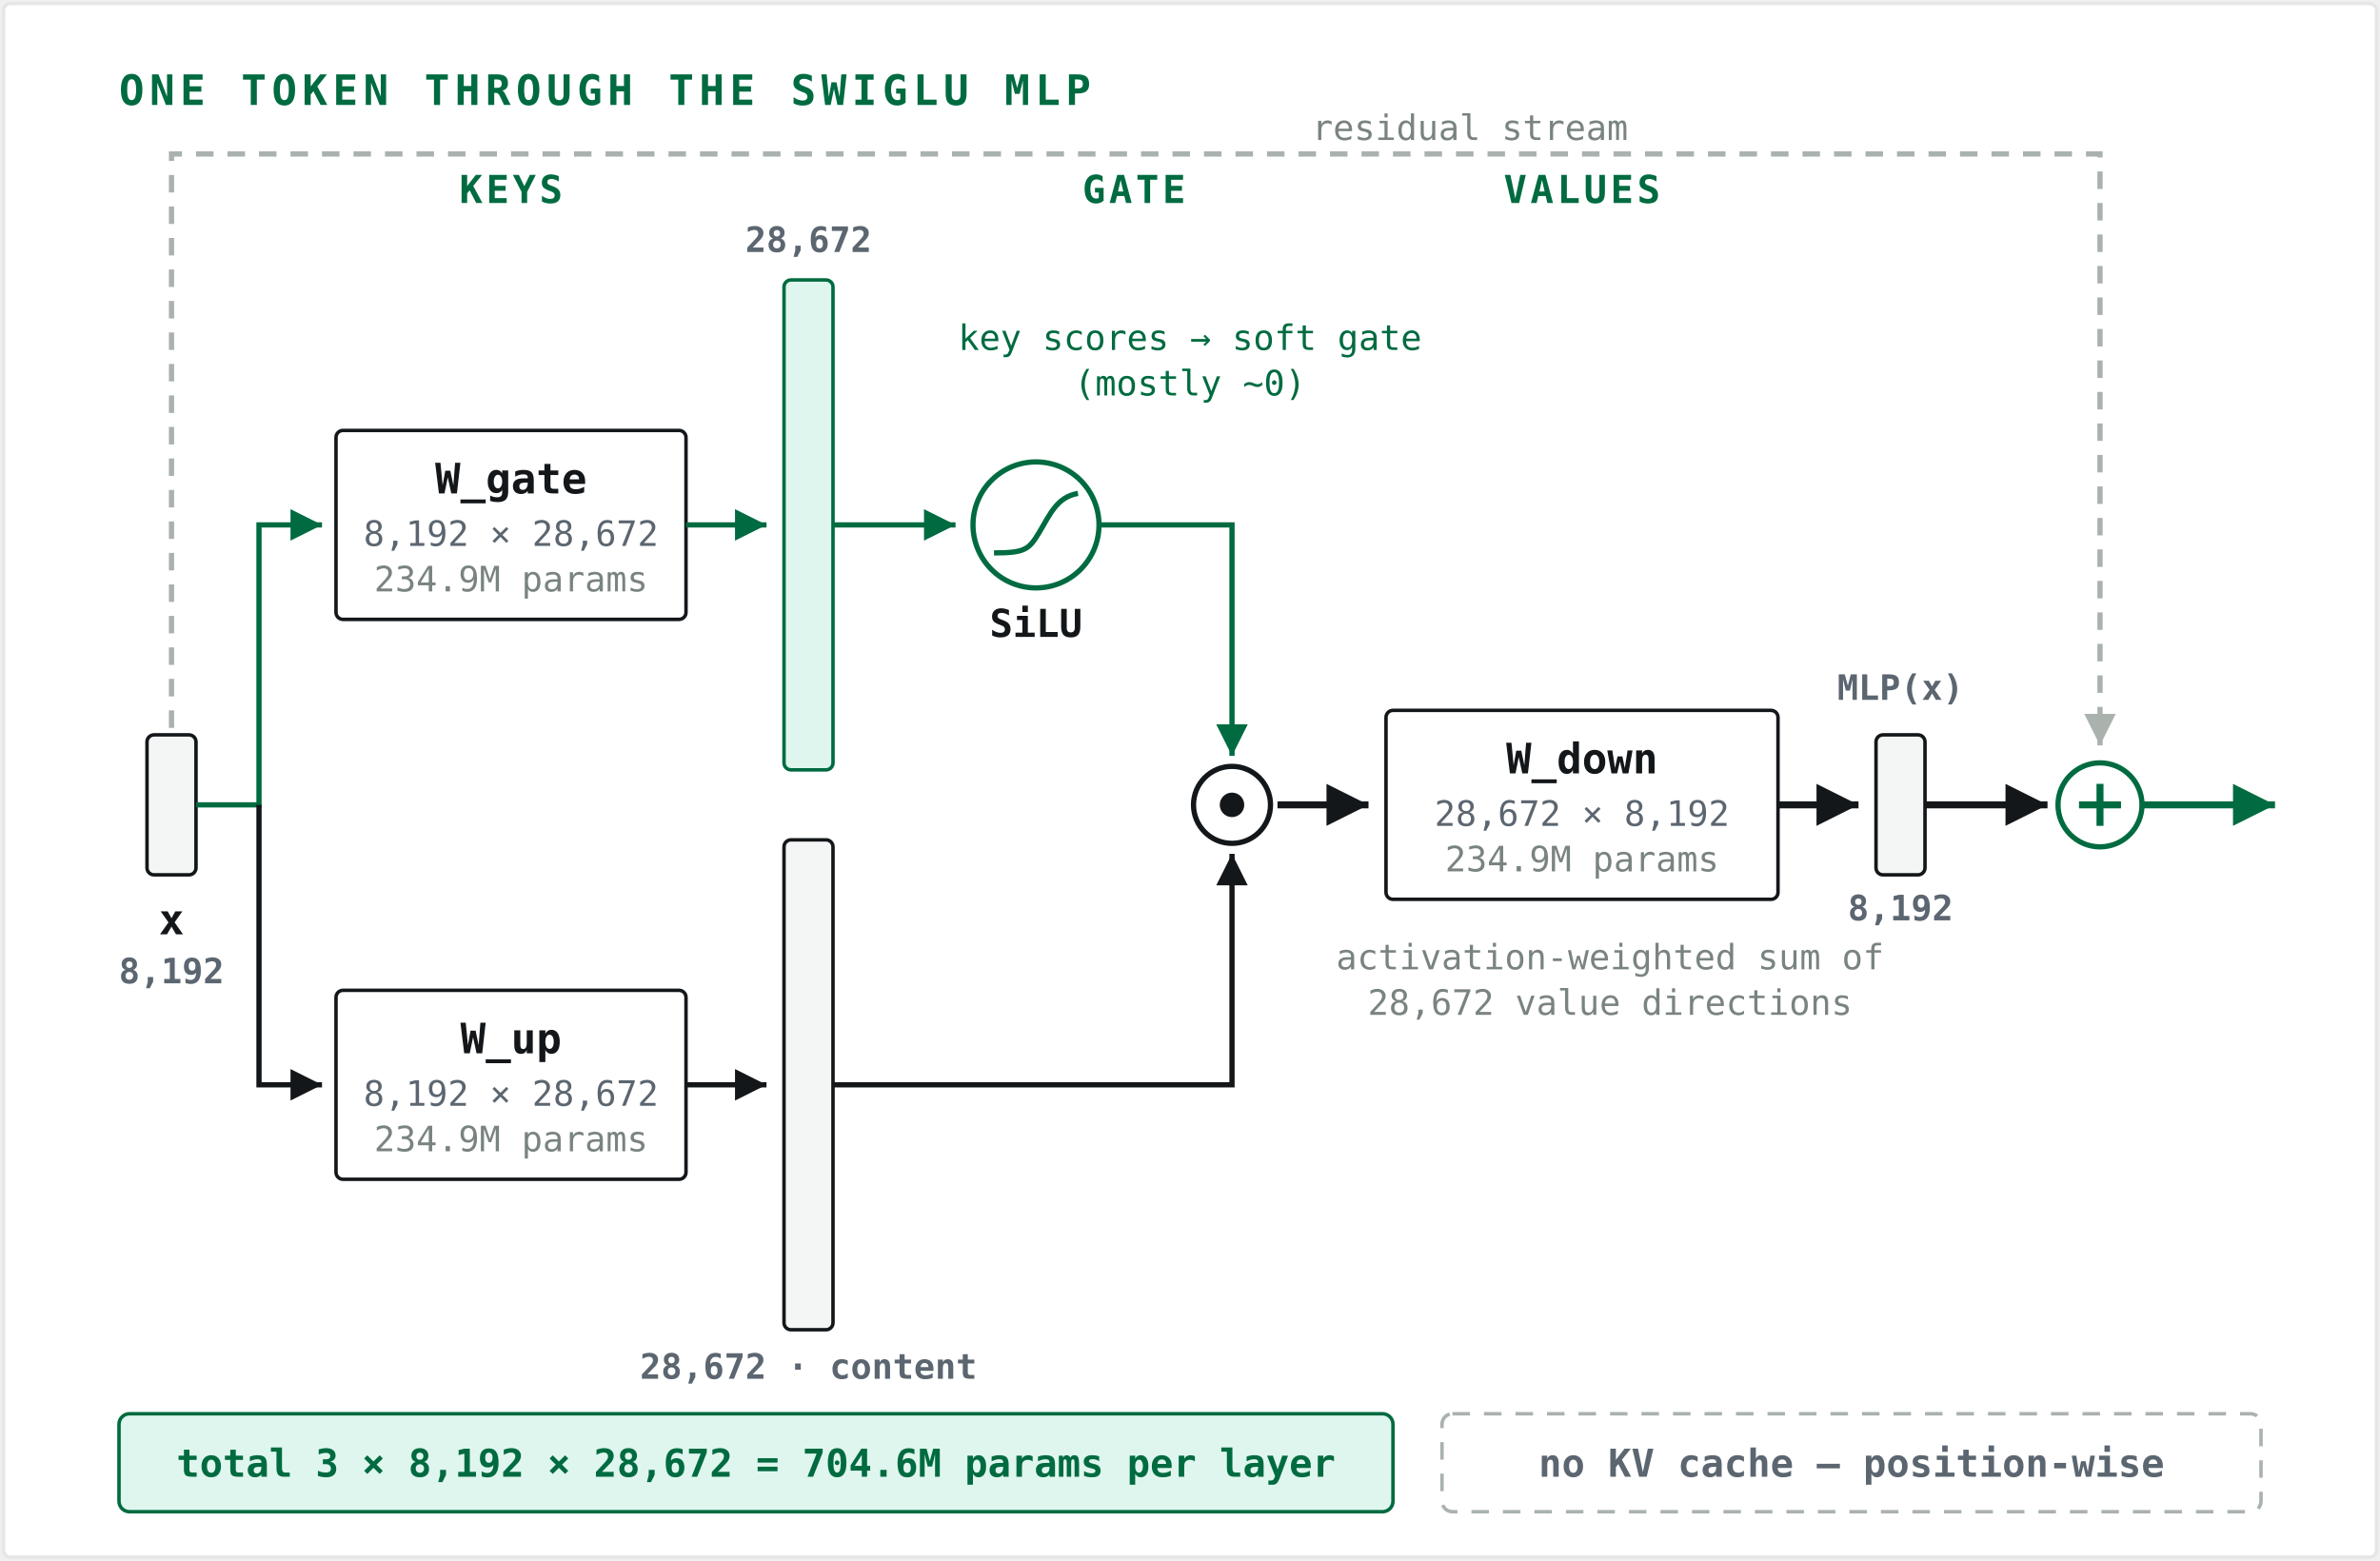
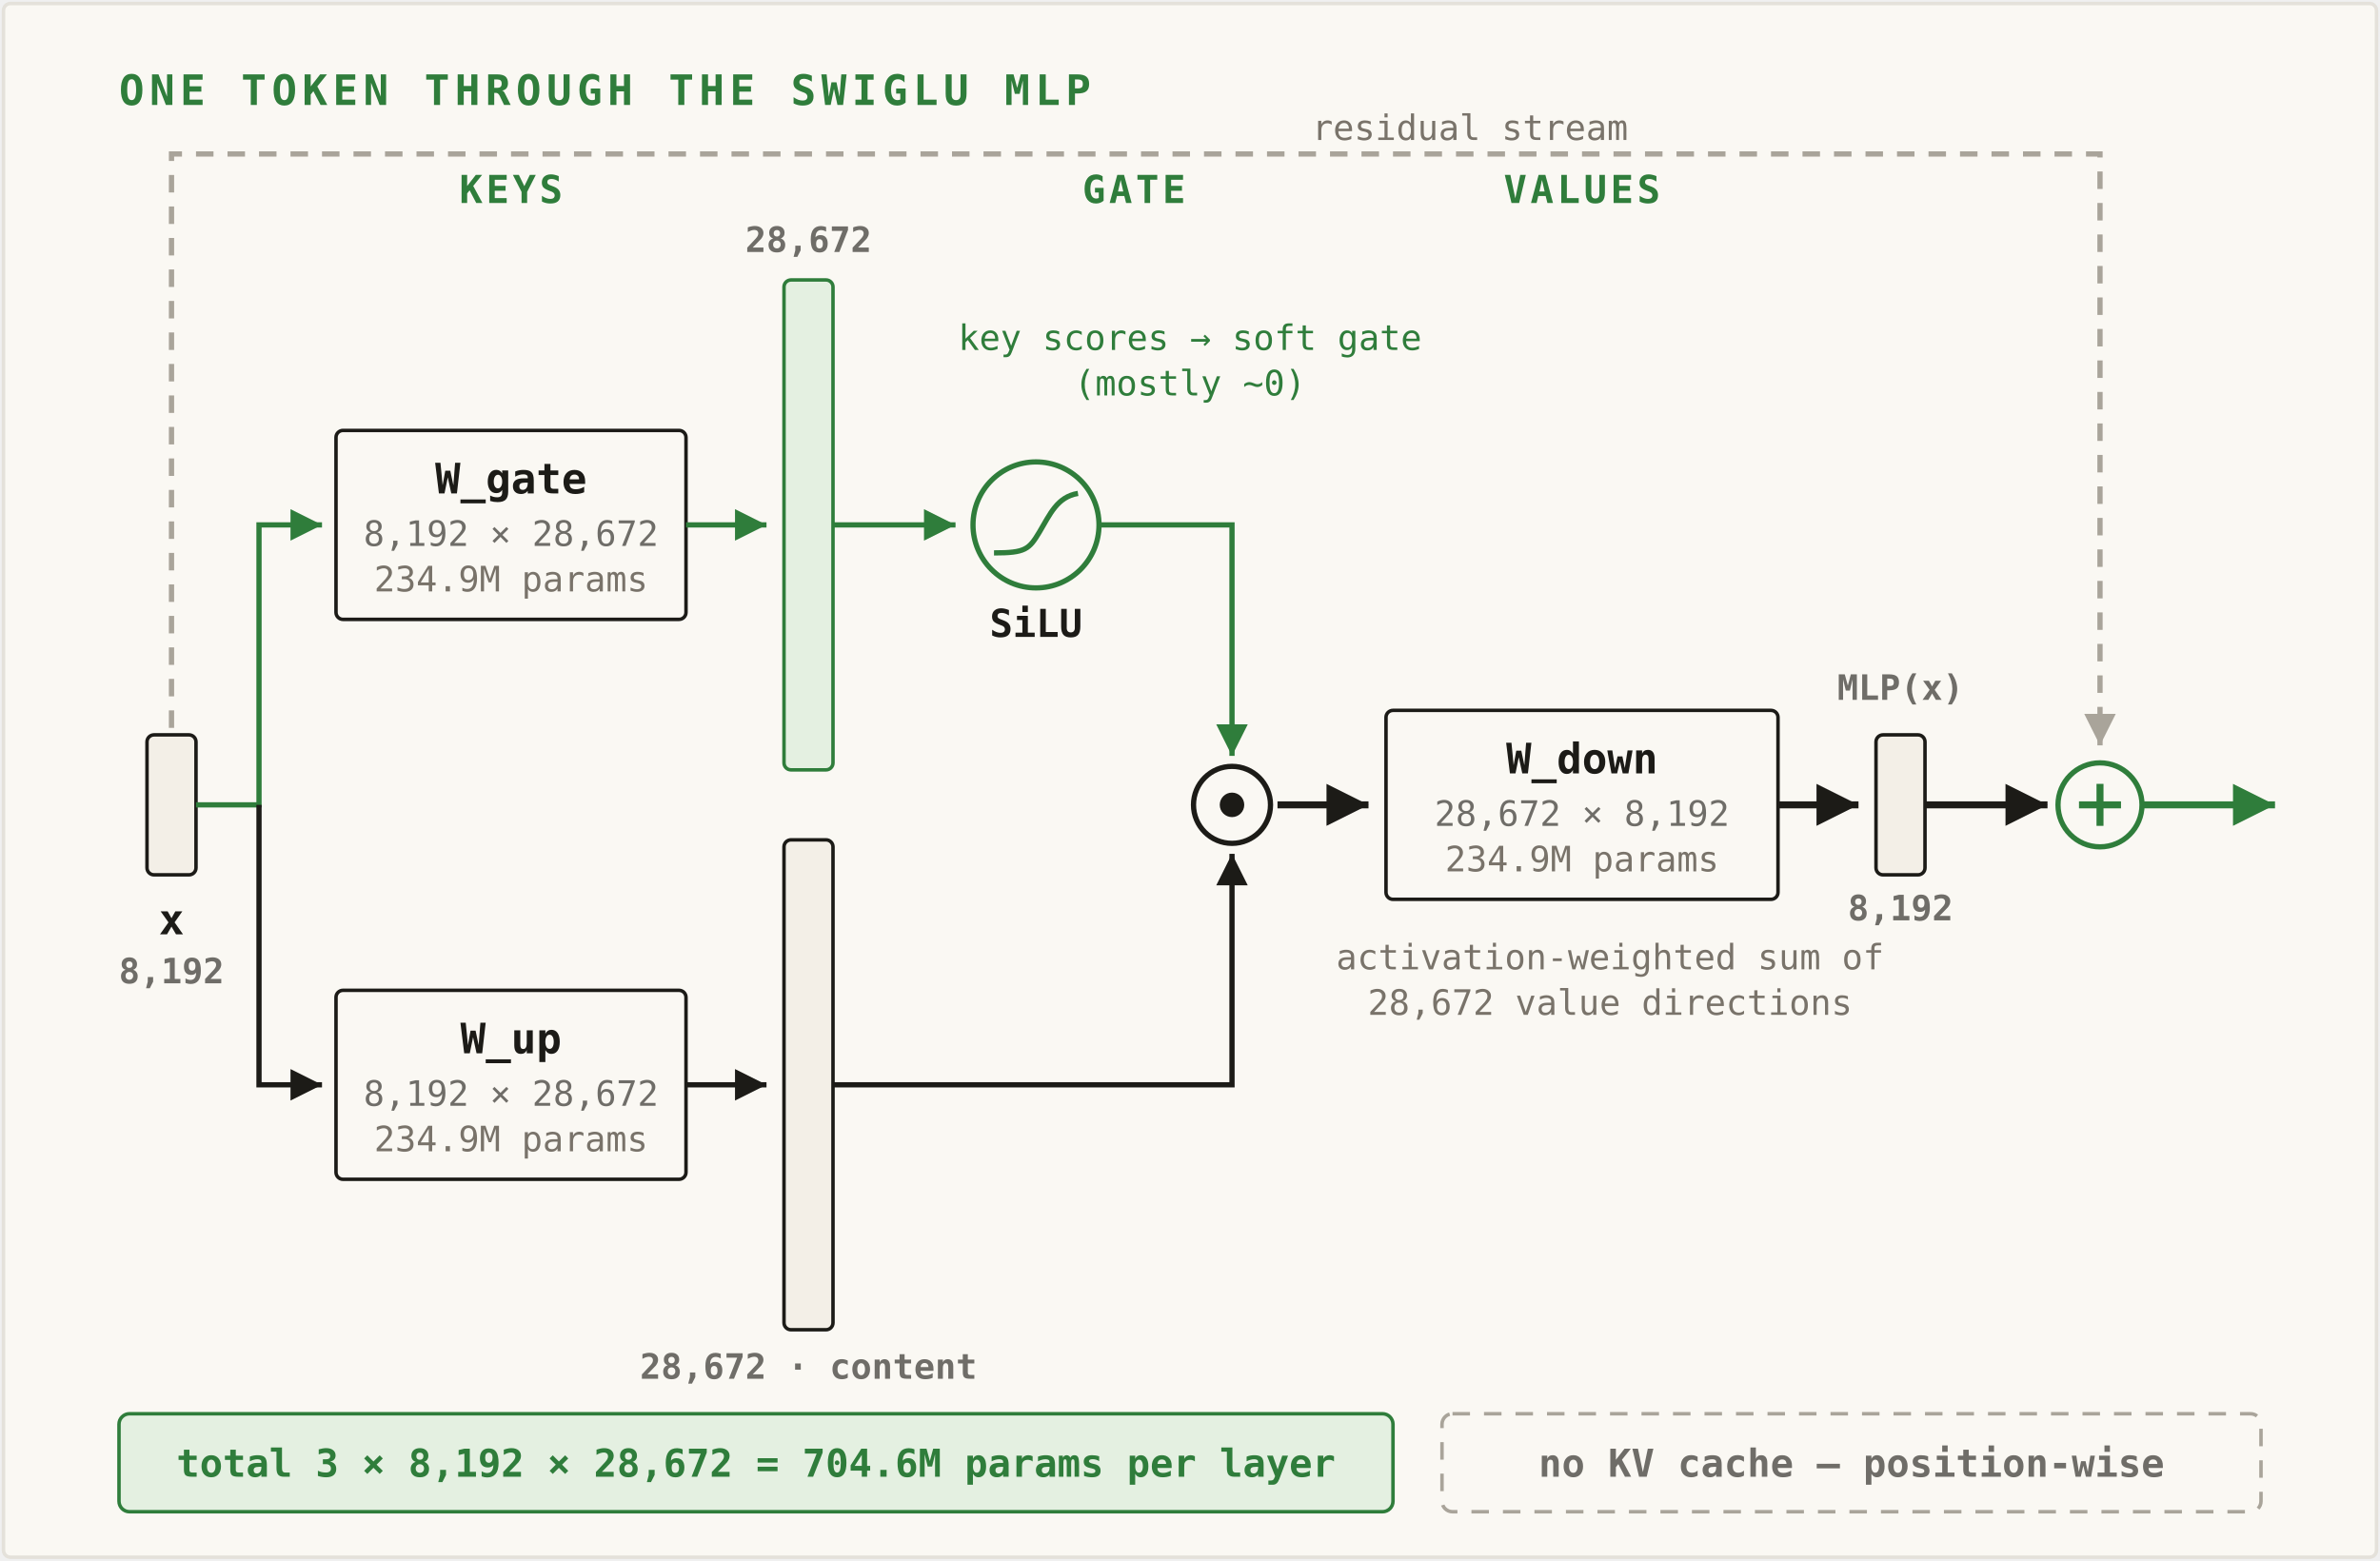
<svg xmlns="http://www.w3.org/2000/svg" viewBox="0 0 680 446" role="img" aria-label="SwiGLU dataflow for one token through Llama 2 70B's MLP block, drawn left to right. A thin input vector x, 8,192 wide, splits into two parallel paths. The top gate path multiplies by W_gate, an 8,192 by 28,672 matrix holding 234.9 million parameters, producing a 28,672-wide vector; a SiLU node squashes those key scores into a soft open-or-closed gate, mostly near zero. The bottom path multiplies the same x by W_up — same shape, another 234.9 million parameters — producing a second 28,672-wide vector carrying the content. The two meet at an elementwise multiply: the gate path decides how much, the content path decides what. The gated vector passes through W_down, 28,672 by 8,192, which writes back an activation-weighted sum of its 28,672 value directions, yielding an 8,192-wide output added to the residual stream at a plus node. The intermediate vectors are drawn about 3.5 times wider than the input, matching the dimensions. Footer badges total the block — three 8,192 by 28,672 matrices, 704.6 million parameters per layer — and note there is no KV cache: the block is position-wise.">
  <style>
-     .bg    { fill:#ffffff; stroke:#e6e6e6; }
-     .ey    { font:600 12px 'JetBrains Mono',ui-monospace,monospace; letter-spacing:1.5px; fill:#006b40; }
-     .stg   { font:600 11px 'JetBrains Mono',ui-monospace,monospace; letter-spacing:1px; fill:#006b40; }
-     .vec   { fill:#f4f6f5; stroke:#14171a; }
-     .vecg  { fill:#dff6ee; stroke:#006b40; }
-     .vlab  { font:600 10px 'JetBrains Mono',ui-monospace,monospace; fill:#5c6670; }
-     .vname { font:700 12px 'JetBrains Mono',ui-monospace,monospace; fill:#14171a; }
-     .mat   { fill:#ffffff; stroke:#14171a; }
-     .mattx { font:600 12px 'JetBrains Mono',ui-monospace,monospace; fill:#14171a; }
-     .matst { font:400 10px 'JetBrains Mono',ui-monospace,monospace; fill:#5c6670; }
-     .matp  { font:400 10px 'JetBrains Mono',ui-monospace,monospace; fill:#7a847f; }
-     .ann   { font:400 10px 'JetBrains Mono',ui-monospace,monospace; fill:#7a847f; }
-     .anng  { font:400 10px 'JetBrains Mono',ui-monospace,monospace; fill:#006b40; }
-     .nlab  { font:600 11px 'JetBrains Mono',ui-monospace,monospace; fill:#14171a; }
-     .arr   { stroke:#006b40; stroke-width:1.5; fill:none; }
-     .arrk  { stroke:#14171a; stroke-width:1.5; fill:none; }
-     .arrm  { stroke:#14171a; stroke-width:2; fill:none; }
-     .arrx  { stroke:#006b40; stroke-width:2; fill:none; }
-     .res   { stroke:#aab2ae; stroke-width:1.5; fill:none; stroke-dasharray:5 4; }
-     .node  { fill:#ffffff; stroke:#14171a; stroke-width:1.5; }
-     .nodeg { fill:#ffffff; stroke:#006b40; stroke-width:1.5; }
-     .curve { stroke:#006b40; stroke-width:1.5; fill:none; }
-     .bdg   { fill:#dff6ee; stroke:#006b40; }
-     .bdgtx { font:600 11px 'JetBrains Mono',ui-monospace,monospace; fill:#006b40; }
-     .bdgd  { fill:#ffffff; stroke:#aab2ae; stroke-dasharray:5 4; }
-     .bdgdtx{ font:600 11px 'JetBrains Mono',ui-monospace,monospace; fill:#5c6670; }
+     .bg    { fill:#faf8f3; stroke:#e4e1da; }
+     .ey    { font:600 12px 'JetBrains Mono',ui-monospace,monospace; letter-spacing:1.5px; fill:#2f7d3b; }
+     .stg   { font:600 11px 'JetBrains Mono',ui-monospace,monospace; letter-spacing:1px; fill:#2f7d3b; }
+     .vec   { fill:#f3efe7; stroke:#1c1b17; }
+     .vecg  { fill:#e4f0e1; stroke:#2f7d3b; }
+     .vlab  { font:600 10px 'JetBrains Mono',ui-monospace,monospace; fill:#6f6d68; }
+     .vname { font:700 12px 'JetBrains Mono',ui-monospace,monospace; fill:#1c1b17; }
+     .mat   { fill:#faf8f3; stroke:#1c1b17; }
+     .mattx { font:600 12px 'JetBrains Mono',ui-monospace,monospace; fill:#1c1b17; }
+     .matst { font:400 10px 'JetBrains Mono',ui-monospace,monospace; fill:#6f6d68; }
+     .matp  { font:400 10px 'JetBrains Mono',ui-monospace,monospace; fill:#79736a; }
+     .ann   { font:400 10px 'JetBrains Mono',ui-monospace,monospace; fill:#79736a; }
+     .anng  { font:400 10px 'JetBrains Mono',ui-monospace,monospace; fill:#2f7d3b; }
+     .nlab  { font:600 11px 'JetBrains Mono',ui-monospace,monospace; fill:#1c1b17; }
+     .arr   { stroke:#2f7d3b; stroke-width:1.5; fill:none; }
+     .arrk  { stroke:#1c1b17; stroke-width:1.5; fill:none; }
+     .arrm  { stroke:#1c1b17; stroke-width:2; fill:none; }
+     .arrx  { stroke:#2f7d3b; stroke-width:2; fill:none; }
+     .res   { stroke:#a9a49a; stroke-width:1.5; fill:none; stroke-dasharray:5 4; }
+     .node  { fill:#faf8f3; stroke:#1c1b17; stroke-width:1.5; }
+     .nodeg { fill:#faf8f3; stroke:#2f7d3b; stroke-width:1.5; }
+     .curve { stroke:#2f7d3b; stroke-width:1.5; fill:none; }
+     .bdg   { fill:#e4f0e1; stroke:#2f7d3b; }
+     .bdgtx { font:600 11px 'JetBrains Mono',ui-monospace,monospace; fill:#2f7d3b; }
+     .bdgd  { fill:#faf8f3; stroke:#a9a49a; stroke-dasharray:5 4; }
+     .bdgdtx{ font:600 11px 'JetBrains Mono',ui-monospace,monospace; fill:#6f6d68; }
  </style>
  <defs>
    <marker id="ag" markerWidth="8" markerHeight="8" refX="6" refY="3" orient="auto">
-       <path d="M0,0 L6,3 L0,6 Z" fill="#006b40" />
+       <path d="M0,0 L6,3 L0,6 Z" fill="#2f7d3b" />
    </marker>
    <marker id="ak" markerWidth="8" markerHeight="8" refX="6" refY="3" orient="auto">
-       <path d="M0,0 L6,3 L0,6 Z" fill="#14171a" />
+       <path d="M0,0 L6,3 L0,6 Z" fill="#1c1b17" />
    </marker>
    <marker id="agr" markerWidth="8" markerHeight="8" refX="6" refY="3" orient="auto">
-       <path d="M0,0 L6,3 L0,6 Z" fill="#aab2ae" />
+       <path d="M0,0 L6,3 L0,6 Z" fill="#a9a49a" />
    </marker>
  </defs>
  <rect class="bg" x="1" y="1" width="678" height="444" rx="2" />
  <text class="ey" x="34" y="30">ONE TOKEN THROUGH THE SWIGLU MLP</text>
  <text class="stg" x="146" y="58" text-anchor="middle">KEYS</text>
  <text class="stg" x="324" y="58" text-anchor="middle">GATE</text>
  <text class="stg" x="452" y="58" text-anchor="middle">VALUES</text>
  <path class="res" d="M49,208 L49,44 L600,44 L600,213" marker-end="url(#agr)" />
  <text class="ann" x="420" y="40" text-anchor="middle">residual stream</text>
  <rect class="vec" x="42" y="210" width="14" height="40" rx="2" />
  <text class="vname" x="49" y="267" text-anchor="middle">x</text>
  <text class="vlab" x="49" y="281" text-anchor="middle">8,192</text>
  <path class="arr" d="M56,230 L74,230 L74,150 L92,150" marker-end="url(#ag)" />
  <path class="arrk" d="M74,230 L74,310 L92,310" marker-end="url(#ak)" />
  <rect class="mat" x="96" y="123" width="100" height="54" rx="2" />
  <text class="mattx" x="146" y="141" text-anchor="middle">W_gate</text>
  <text class="matst" x="146" y="156" text-anchor="middle">8,192 × 28,672</text>
  <text class="matp" x="146" y="169" text-anchor="middle">234.9M params</text>
  <rect class="mat" x="96" y="283" width="100" height="54" rx="2" />
  <text class="mattx" x="146" y="301" text-anchor="middle">W_up</text>
  <text class="matst" x="146" y="316" text-anchor="middle">8,192 × 28,672</text>
  <text class="matp" x="146" y="329" text-anchor="middle">234.9M params</text>
  <path class="arr" d="M196,150 L219,150" marker-end="url(#ag)" />
  <path class="arrk" d="M196,310 L219,310" marker-end="url(#ak)" />
  <rect class="vecg" x="224" y="80" width="14" height="140" rx="2" />
  <text class="vlab" x="231" y="72" text-anchor="middle">28,672</text>
  <rect class="vec" x="224" y="240" width="14" height="140" rx="2" />
  <text class="vlab" x="231" y="394" text-anchor="middle">28,672 · content</text>
  <path class="arr" d="M238,150 L273,150" marker-end="url(#ag)" />
  <circle class="nodeg" cx="296" cy="150" r="18" />
  <path class="curve" d="M284,158 C293,158 294,157 297,152 C300,147 302,142 308,141" />
  <text class="nlab" x="296" y="182" text-anchor="middle">SiLU</text>
  <text class="anng" x="340" y="100" text-anchor="middle">key scores → soft gate</text>
  <text class="anng" x="340" y="113" text-anchor="middle">(mostly ~0)</text>
  <path class="arr" d="M314,150 L352,150 L352,216" marker-end="url(#ag)" />
  <path class="arrk" d="M238,310 L352,310 L352,244" marker-end="url(#ak)" />
  <circle class="node" cx="352" cy="230" r="11" />
-   <circle cx="352" cy="230" r="3.5" fill="#14171a" />
+   <circle cx="352" cy="230" r="3.5" fill="#1c1b17" />
  <path class="arrm" d="M365,230 L391,230" marker-end="url(#ak)" />
  <rect class="mat" x="396" y="203" width="112" height="54" rx="2" />
  <text class="mattx" x="452" y="221" text-anchor="middle">W_down</text>
  <text class="matst" x="452" y="236" text-anchor="middle">28,672 × 8,192</text>
  <text class="matp" x="452" y="249" text-anchor="middle">234.9M params</text>
  <text class="ann" x="460" y="277" text-anchor="middle">activation-weighted sum of</text>
  <text class="ann" x="460" y="290" text-anchor="middle">28,672 value directions</text>
  <path class="arrm" d="M508,230 L531,230" marker-end="url(#ak)" />
  <rect class="vec" x="536" y="210" width="14" height="40" rx="2" />
  <text class="vlab" x="543" y="200" text-anchor="middle">MLP(x)</text>
  <text class="vlab" x="543" y="263" text-anchor="middle">8,192</text>
  <path class="arrm" d="M550,230 L585,230" marker-end="url(#ak)" />
  <circle class="nodeg" cx="600" cy="230" r="12" />
-   <line x1="594" y1="230" x2="606" y2="230" stroke="#006b40" stroke-width="2" />
-   <line x1="600" y1="224" x2="600" y2="236" stroke="#006b40" stroke-width="2" />
+   <line x1="594" y1="230" x2="606" y2="230" stroke="#2f7d3b" stroke-width="2" />
+   <line x1="600" y1="224" x2="600" y2="236" stroke="#2f7d3b" stroke-width="2" />
  <path class="arrx" d="M612,230 L650,230" marker-end="url(#ag)" />
  <rect class="bdg" x="34" y="404" width="364" height="28" rx="3" />
  <text class="bdgtx" x="216" y="422" text-anchor="middle">total 3 × 8,192 × 28,672 = 704.6M params per layer</text>
  <rect class="bdgd" x="412" y="404" width="234" height="28" rx="3" />
  <text class="bdgdtx" x="529" y="422" text-anchor="middle">no KV cache — position-wise</text>
</svg>
